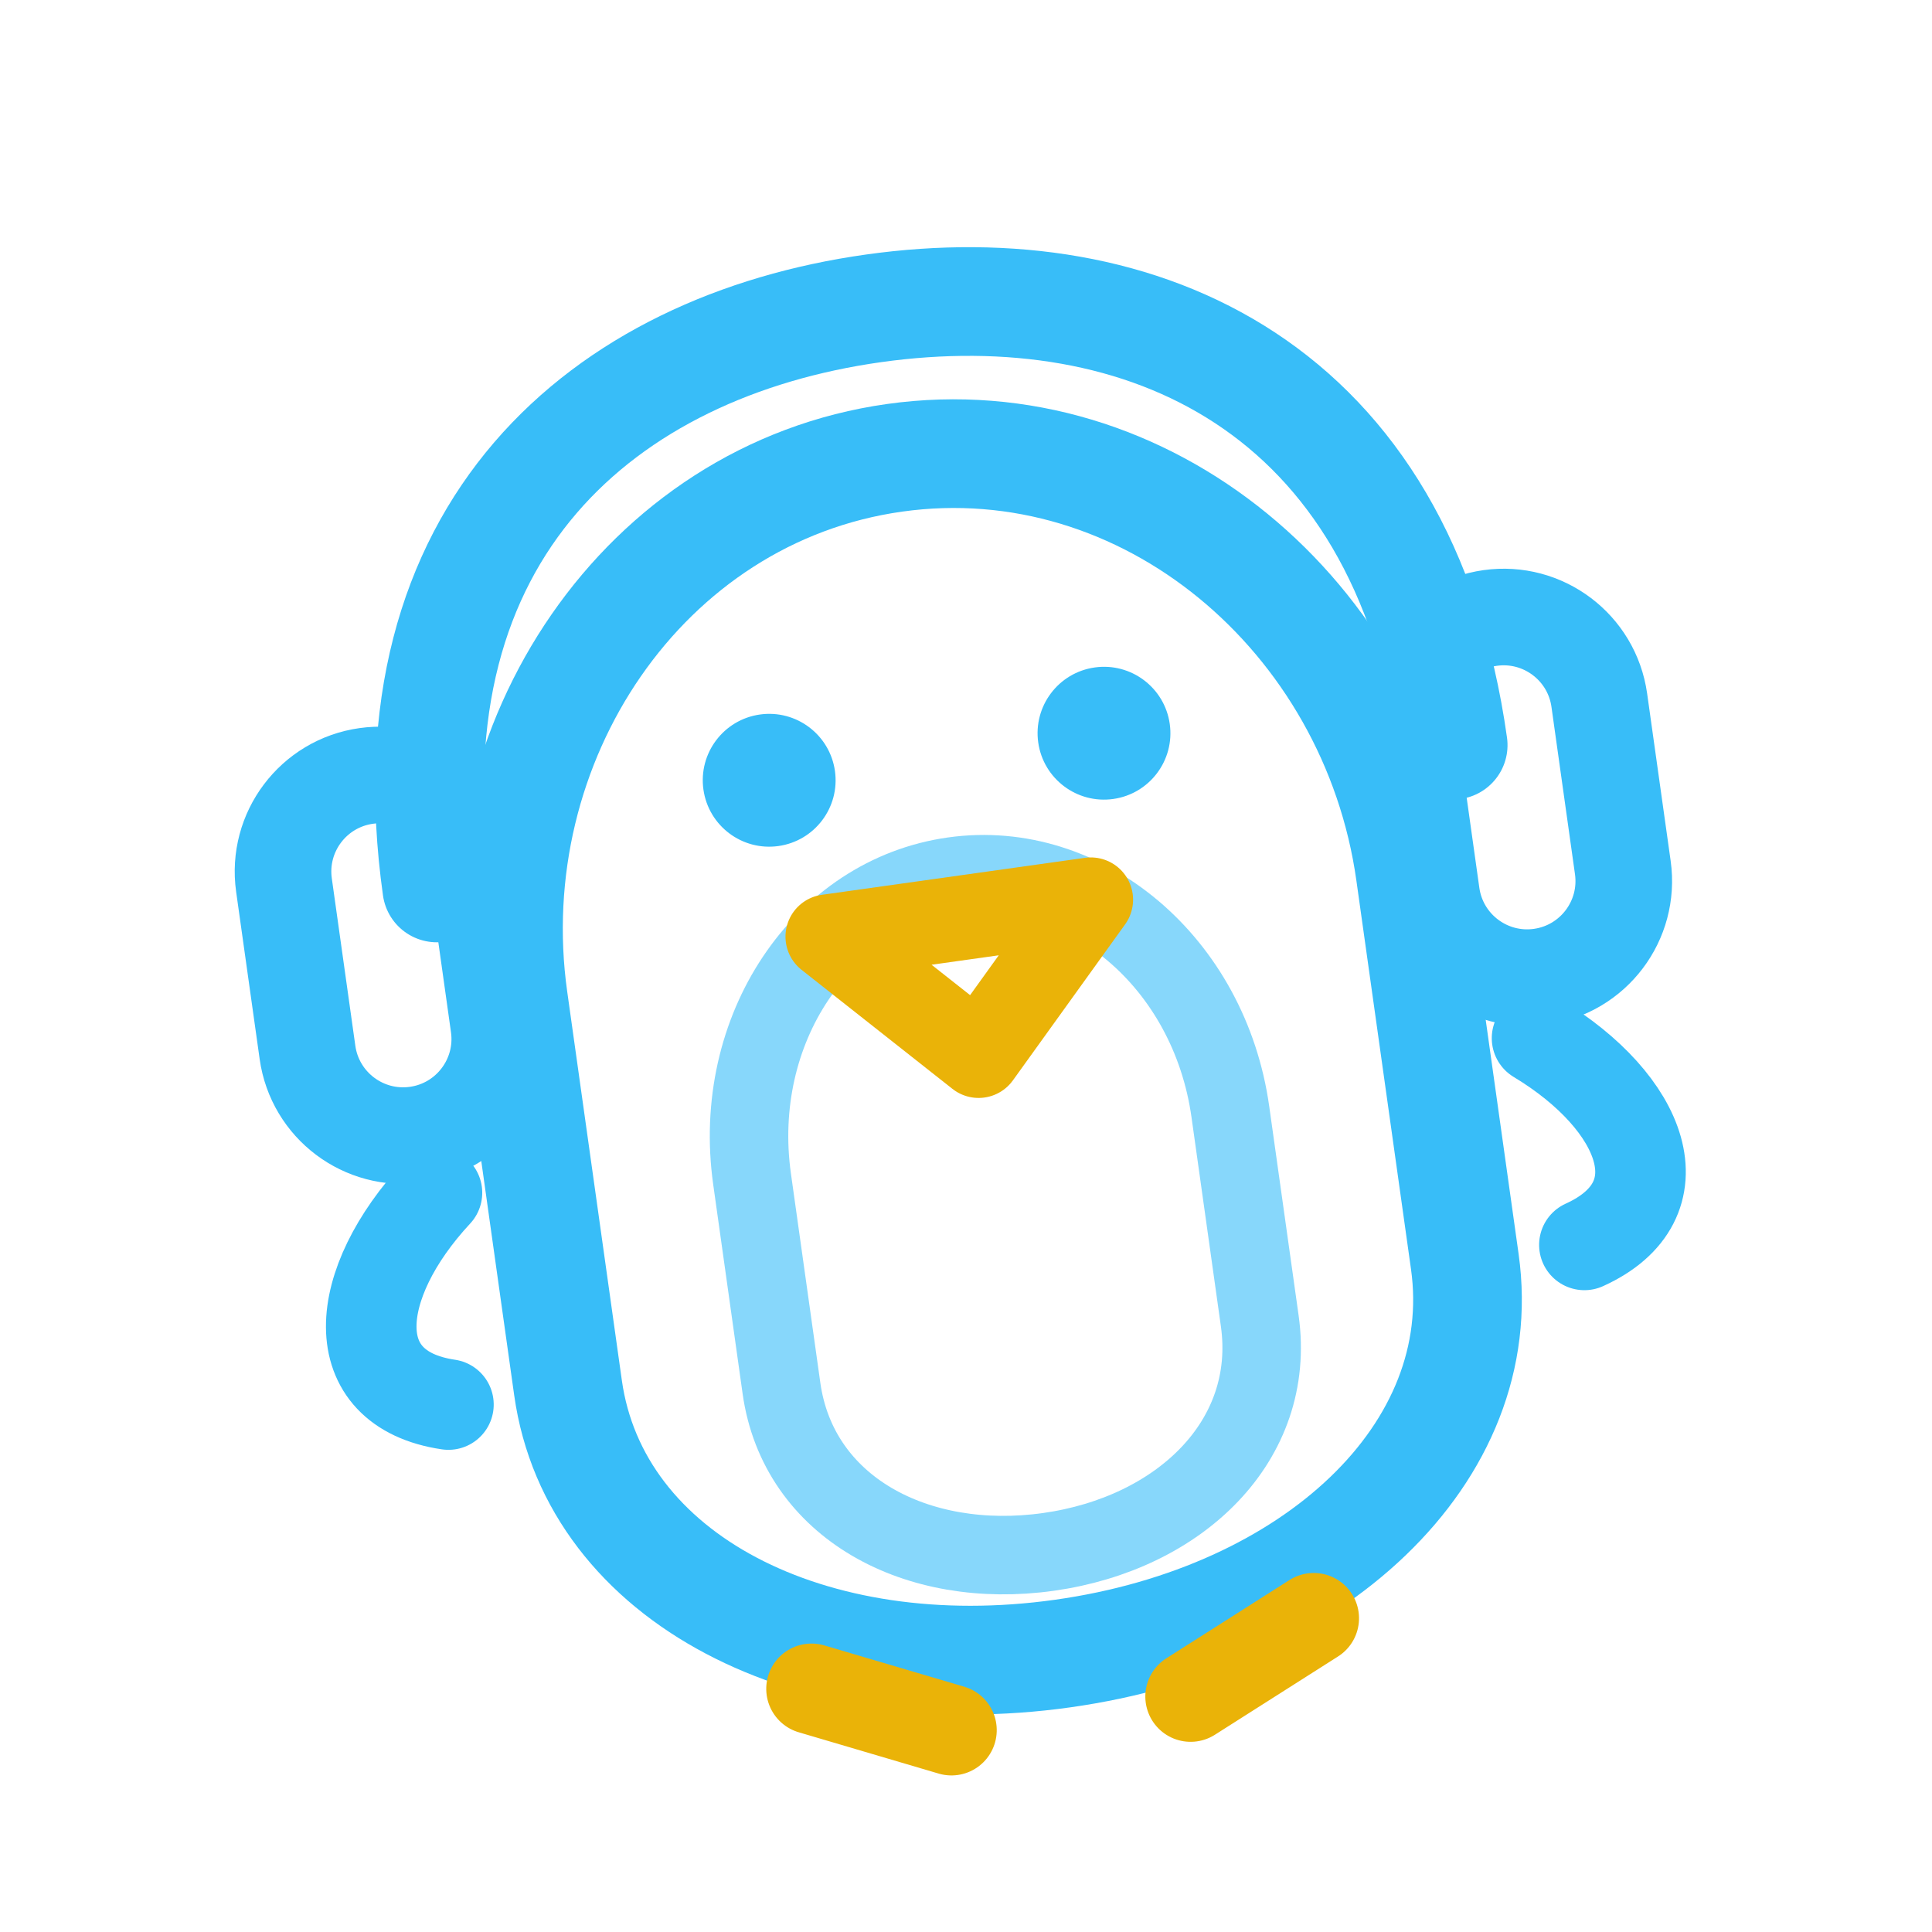
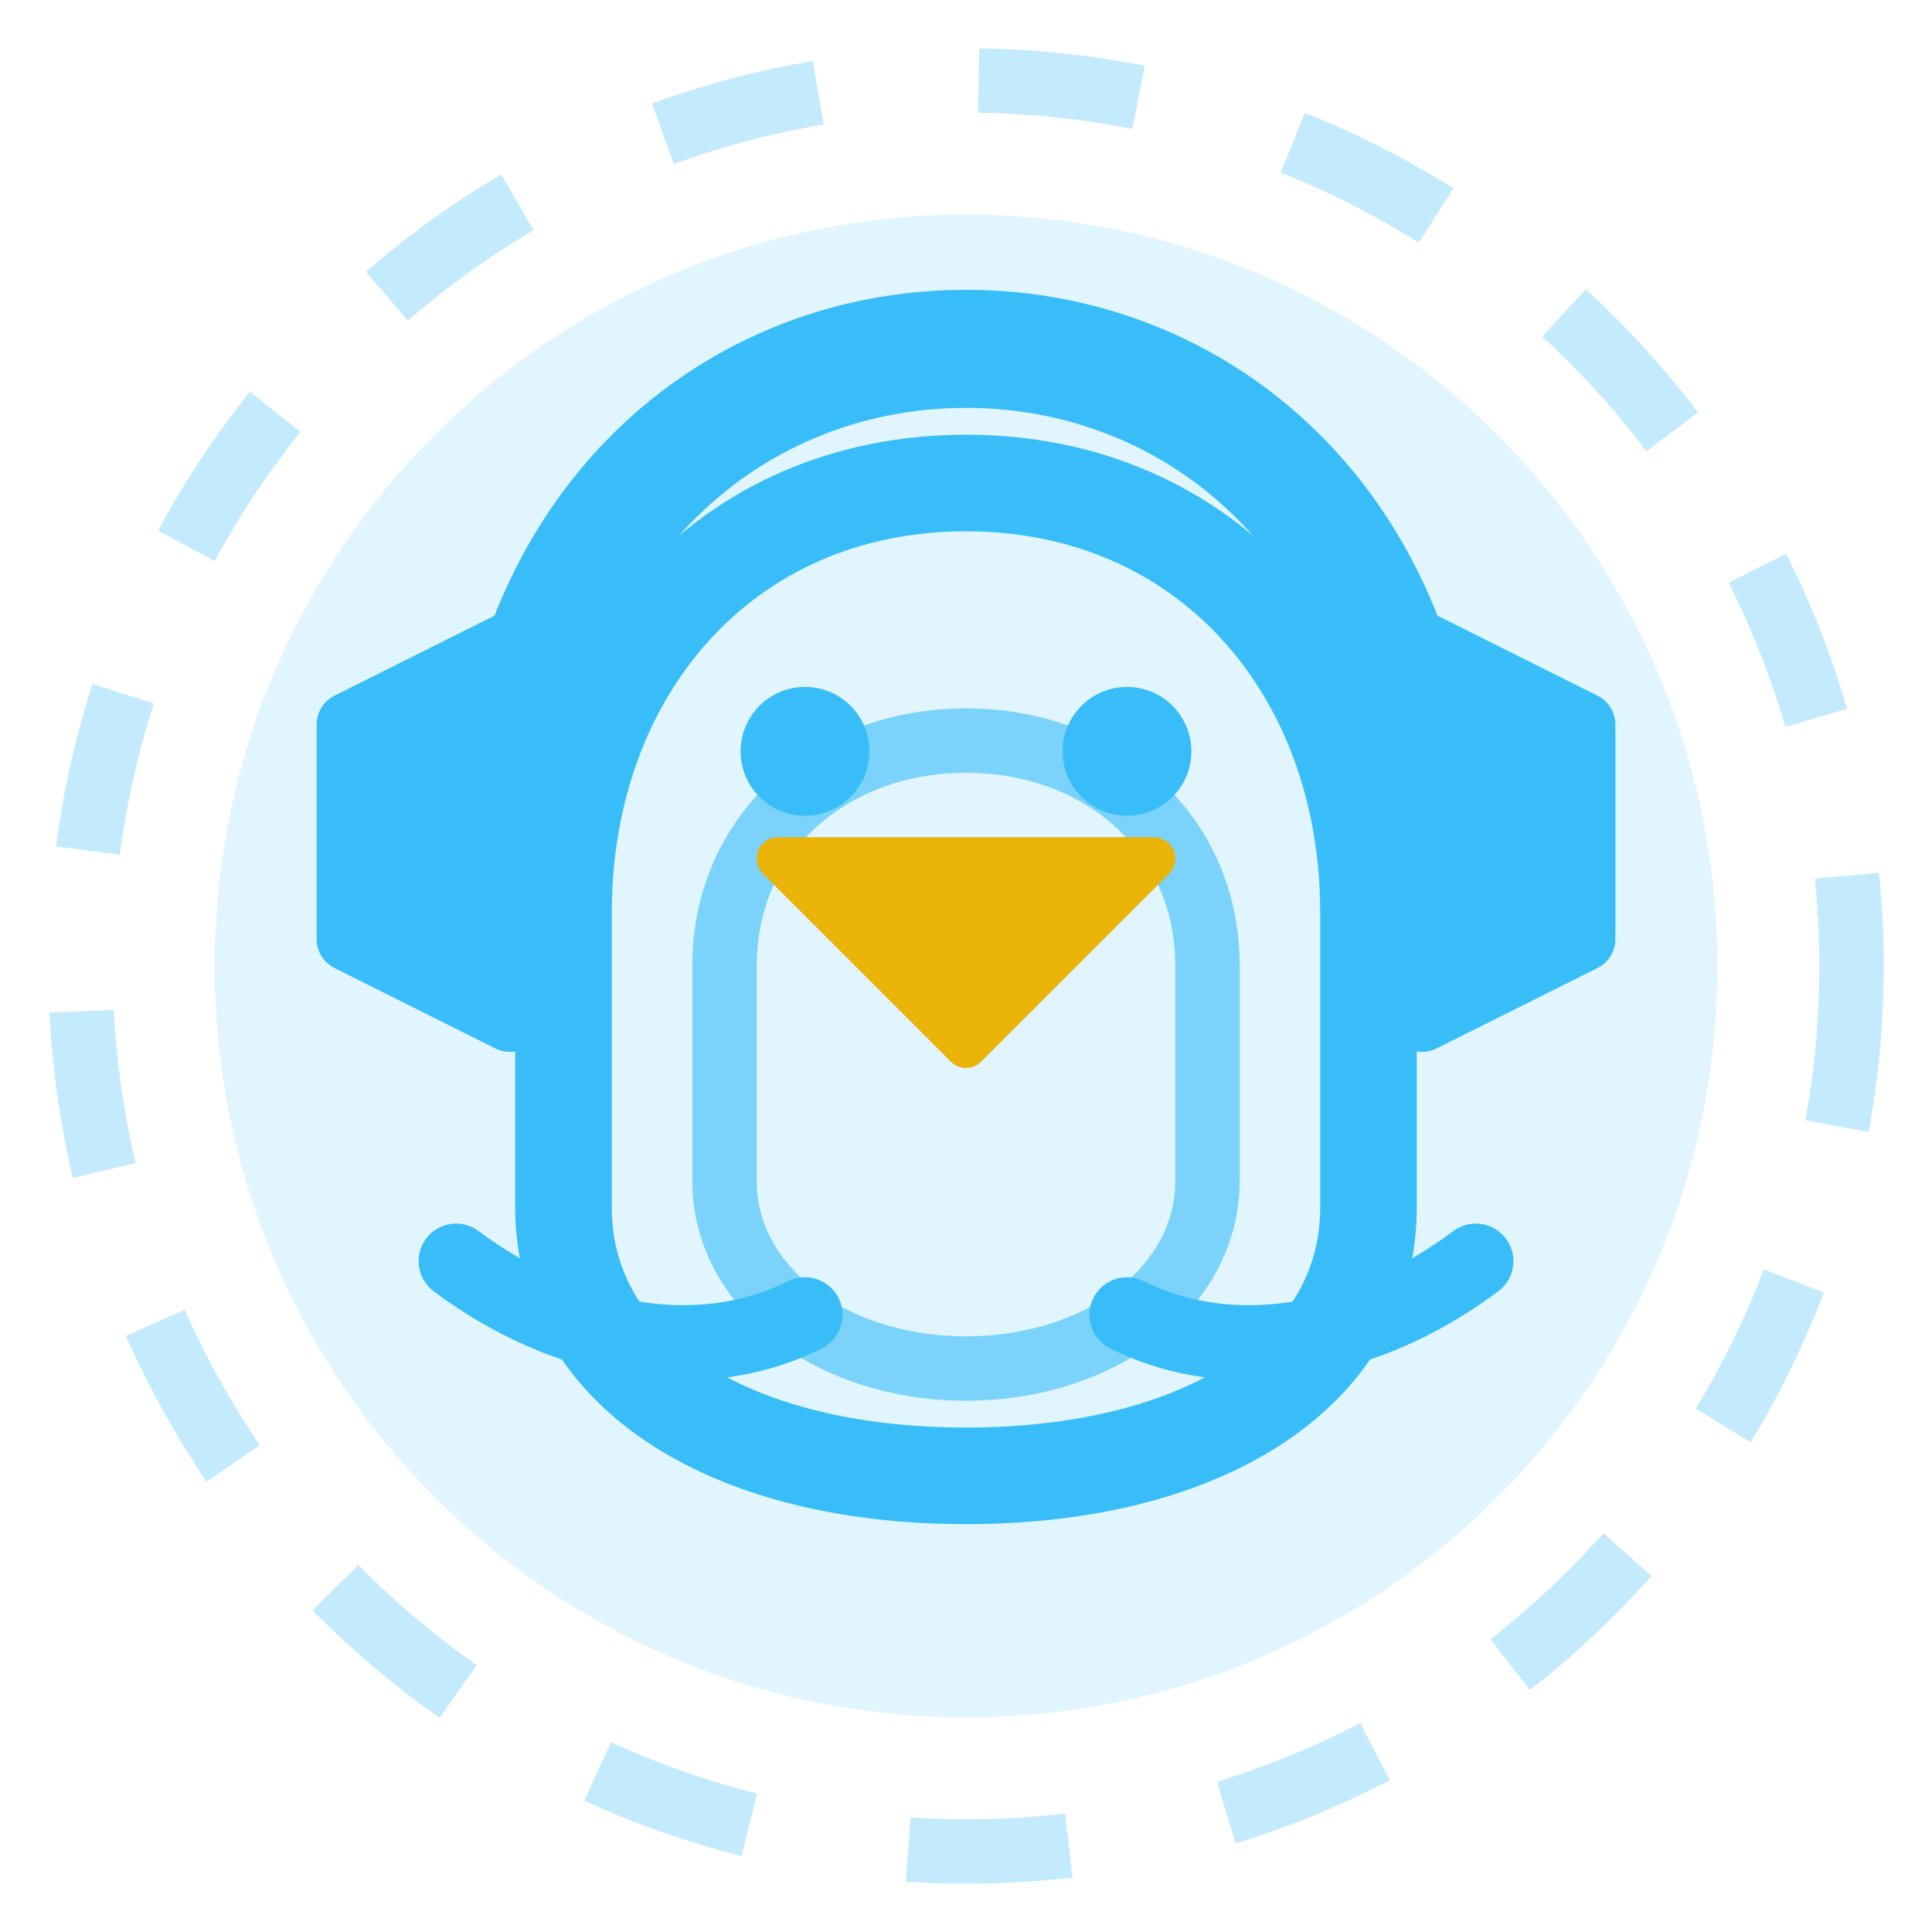
- <svg xmlns="http://www.w3.org/2000/svg" width="32" height="32" viewBox="0 0 32 32" fill="none">
-   <g transform="rotate(-8 16 16)">
-     <path d="M 7.5 13.5 C 7.5 7.5 11.5 5 16 5 C 20.5 5 24.5 7.5 24.5 13.5" stroke="#38bdf8" stroke-width="1.8" stroke-linecap="round" />
-     <rect x="5" y="11.5" width="3.2" height="6" rx="1.6" stroke="#38bdf8" stroke-width="1.6" />
-     <rect x="23.8" y="11.5" width="3.2" height="6" rx="1.6" stroke="#38bdf8" stroke-width="1.6" />
-     <path d="M 16 7.5 C 11.8 7.5 8.5 11.2 8.5 15.5 V 22 C 8.5 25.2 11.8 27.5 16 27.5 C 20.2 27.5 23.5 25.2 23.5 22 V 15.5 C 23.5 11.2 20.2 7.5 16 7.5 Z" stroke="#38bdf8" stroke-width="1.8" stroke-linejoin="round" />
-     <path d="M 12 22.5 V 19 C 12 16.5 13.8 14.5 16 14.5 C 18.2 14.5 20 16.5 20 19 V 22.5 C 20 24.5 18.2 25.8 16 25.8 C 13.8 25.8 12 24.5 12 22.5 Z" stroke="#38bdf8" stroke-width="1.3" stroke-opacity="0.6" />
-     <path d="M 13.8 15.2 L 18.2 15.2 L 16 17.5 Z" stroke="#eab308" stroke-width="1.4" stroke-linejoin="round" />
-     <circle cx="13.2" cy="12.5" r="1.1" fill="#38bdf8" />
-     <circle cx="18.8" cy="12.5" r="1.1" fill="#38bdf8" />
-     <path d="M 6.8 18.5 C 5.2 19.8 4.8 21.5 6.5 22" stroke="#38bdf8" stroke-width="1.5" stroke-linecap="round" />
-     <path d="M 25.2 18.5 C 26.8 19.8 27.2 21.5 25.5 22" stroke="#38bdf8" stroke-width="1.5" stroke-linecap="round" />
-     <path d="M 11.8 27.5 L 14 28.5 M 18 28.5 L 20.2 27.5" stroke="#eab308" stroke-width="1.5" stroke-linecap="round" />
-   </g>
+ <svg xmlns="http://www.w3.org/2000/svg" width="36" height="36" viewBox="0 0 36 36" fill="none">
+   <circle cx="18" cy="18" r="16.5" stroke="#38bdf8" stroke-width="1.2" stroke-opacity="0.3" stroke-dasharray="3 3" />
+   <circle cx="18" cy="18" r="14" fill="#38bdf8" opacity="0.15" />
+   <path d="M 9.5 16 C 9.5 10 13.5 6.5 18 6.5 C 22.5 6.5 26.5 10 26.5 16" stroke="#38bdf8" stroke-width="2.2" stroke-linecap="round" />
+   <path d="M 6.5 13.5 L 9.5 12 L 9.5 19 L 6.5 17.5 Z" fill="#38bdf8" stroke="#38bdf8" stroke-width="1.2" stroke-linejoin="round" />
+   <path d="M 29.5 13.5 L 26.5 12 L 26.5 19 L 29.5 17.5 Z" fill="#38bdf8" stroke="#38bdf8" stroke-width="1.2" stroke-linejoin="round" />
+   <path d="M 18 9 C 13.5 9 10.5 12.5 10.5 17 V 22.5 C 10.5 25.5 13.5 27.5 18 27.5 C 22.5 27.5 25.5 25.5 25.5 22.5 V 17 C 25.5 12.5 22.5 9 18 9 Z" stroke="#38bdf8" stroke-width="1.8" stroke-linejoin="round" />
+   <path d="M 13.5 22 V 18 C 13.5 15.5 15.5 13.8 18 13.8 C 20.5 13.8 22.5 15.5 22.5 18 V 22 C 22.5 24 20.5 25.5 18 25.5 C 15.5 25.5 13.5 24 13.5 22 Z" stroke="#38bdf8" stroke-width="1.2" stroke-opacity="0.6" />
+   <path d="M 14.5 16 L 21.5 16 L 18 19.5 Z" fill="#eab308" stroke="#eab308" stroke-width="0.8" stroke-linejoin="round" />
+   <circle cx="15" cy="14" r="1.2" fill="#38bdf8" />
+   <circle cx="21" cy="14" r="1.2" fill="#38bdf8" />
+   <path d="M 8.5 23.5 C 10.5 25 13 25.5 15 24.5" stroke="#38bdf8" stroke-width="1.4" stroke-linecap="round" />
+   <path d="M 27.5 23.5 C 25.5 25 23 25.5 21 24.5" stroke="#38bdf8" stroke-width="1.4" stroke-linecap="round" />
</svg>
